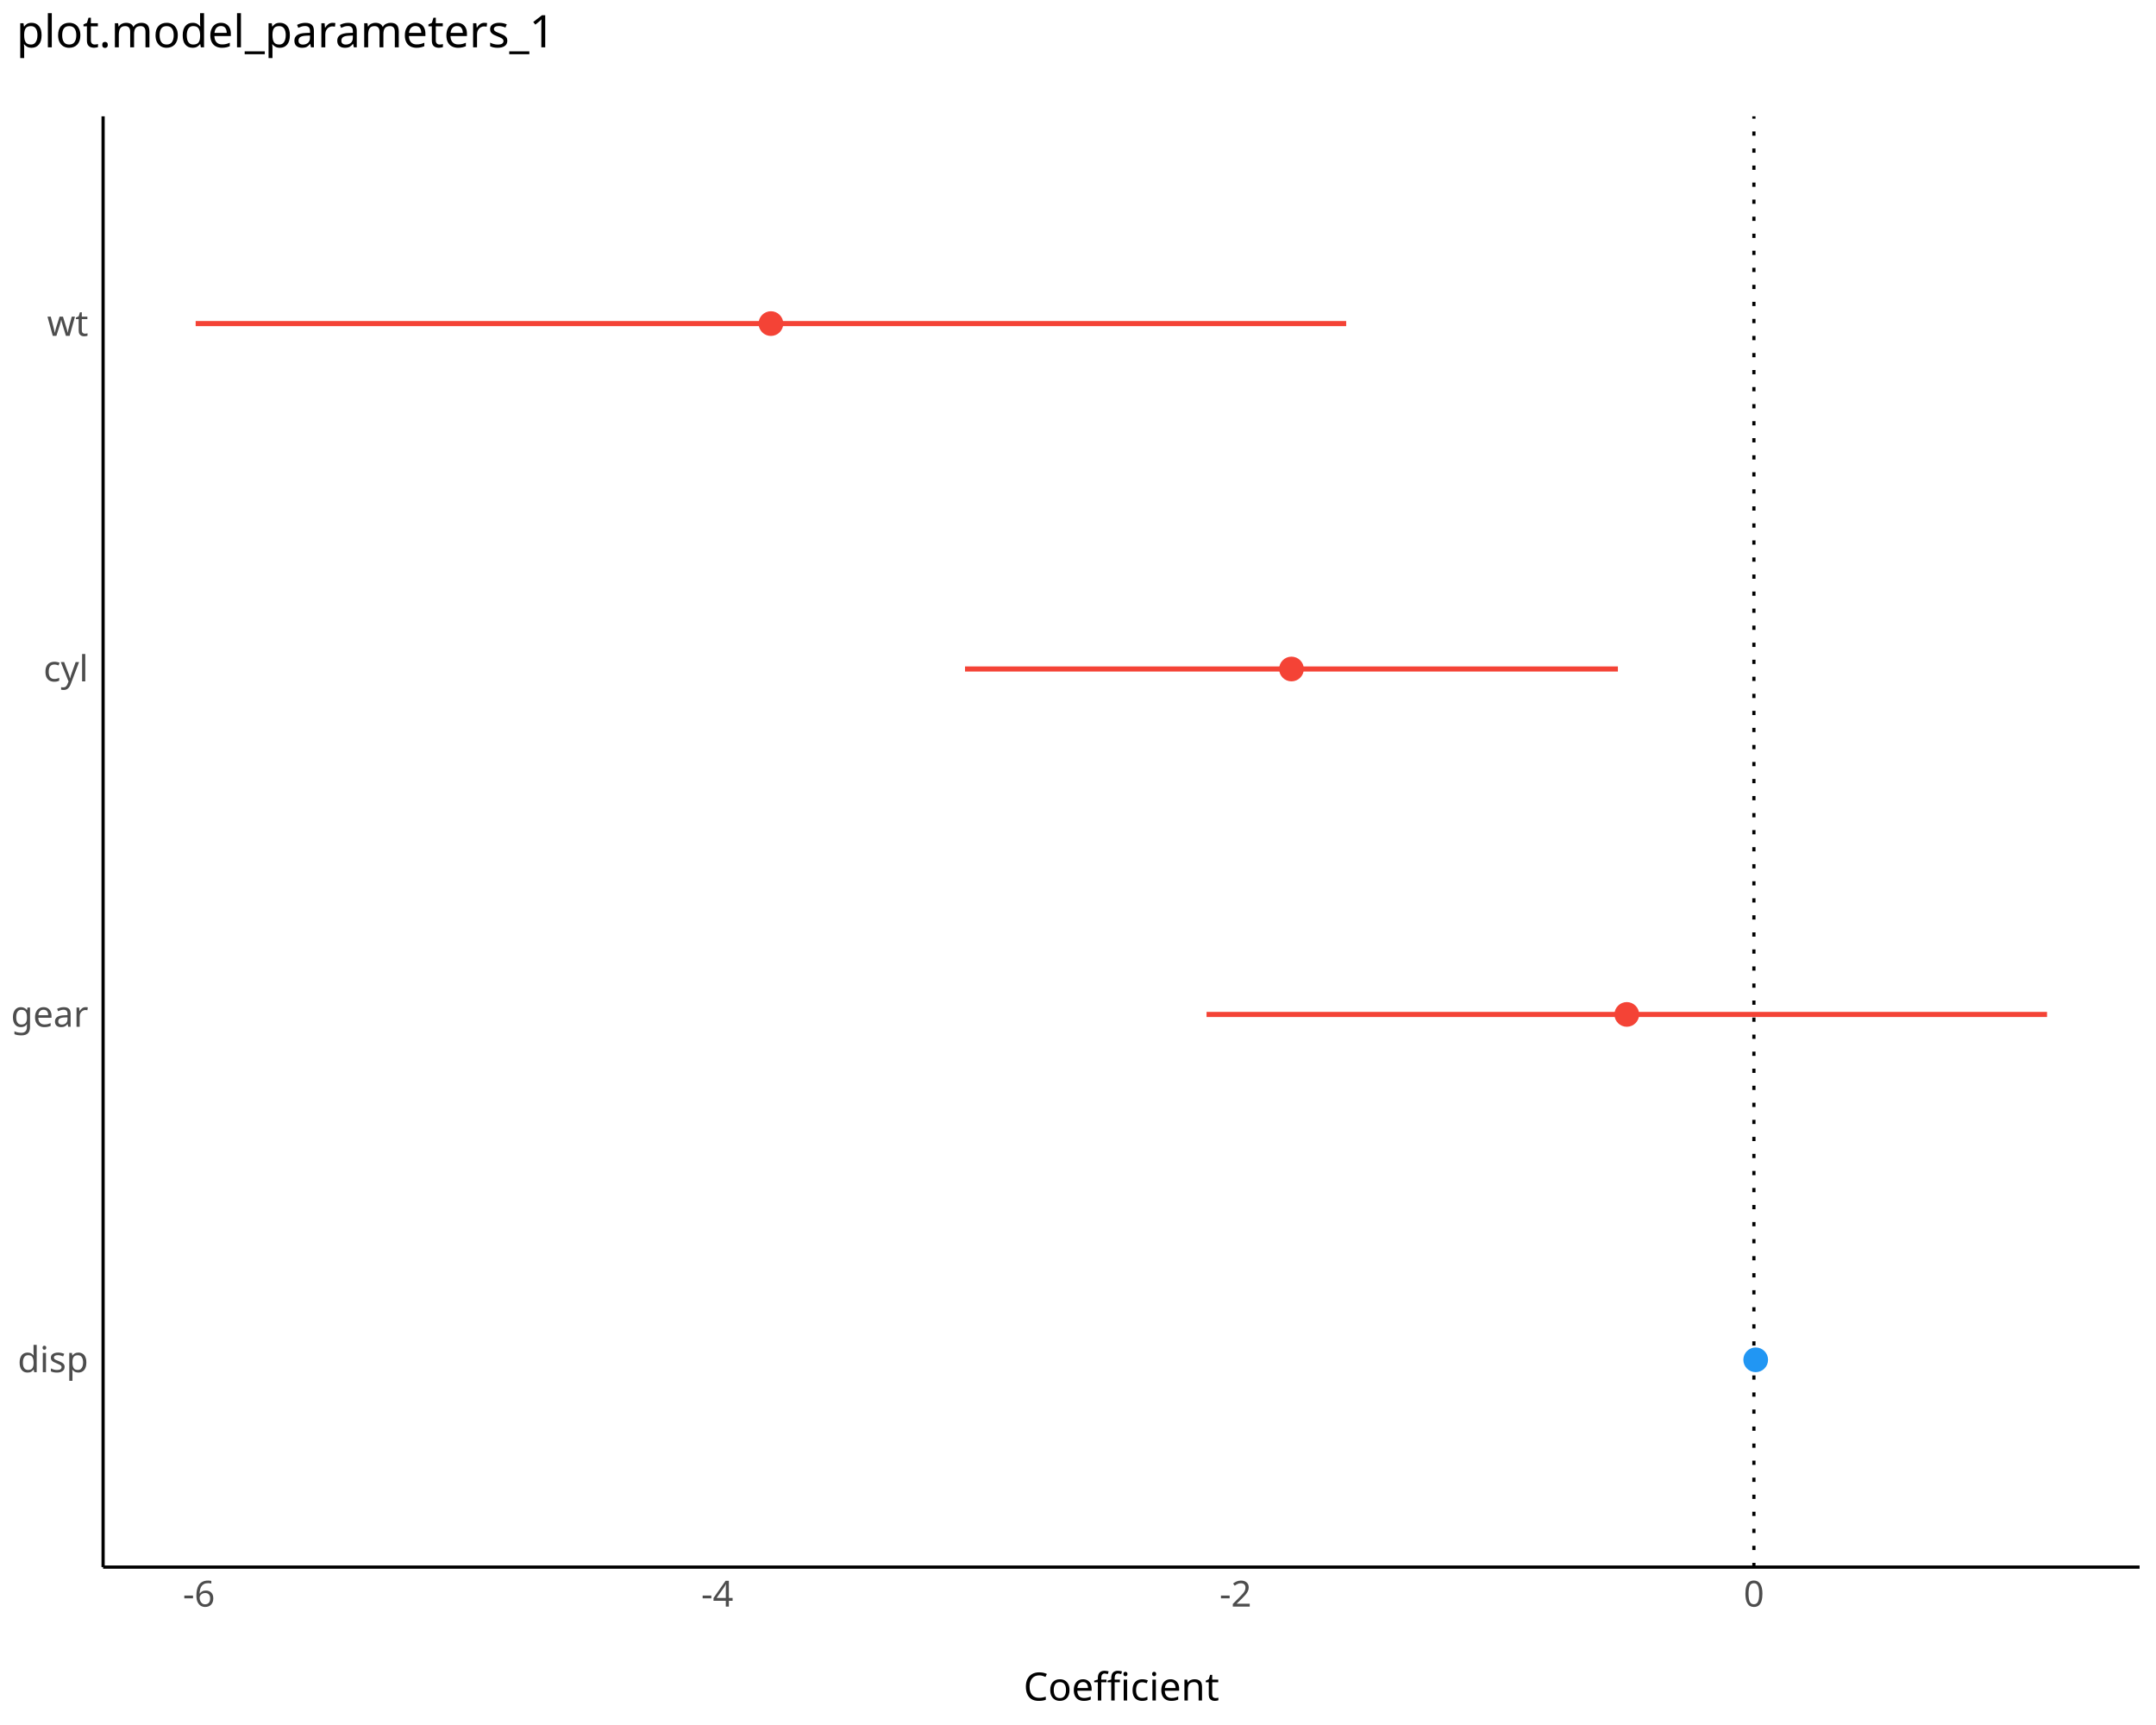
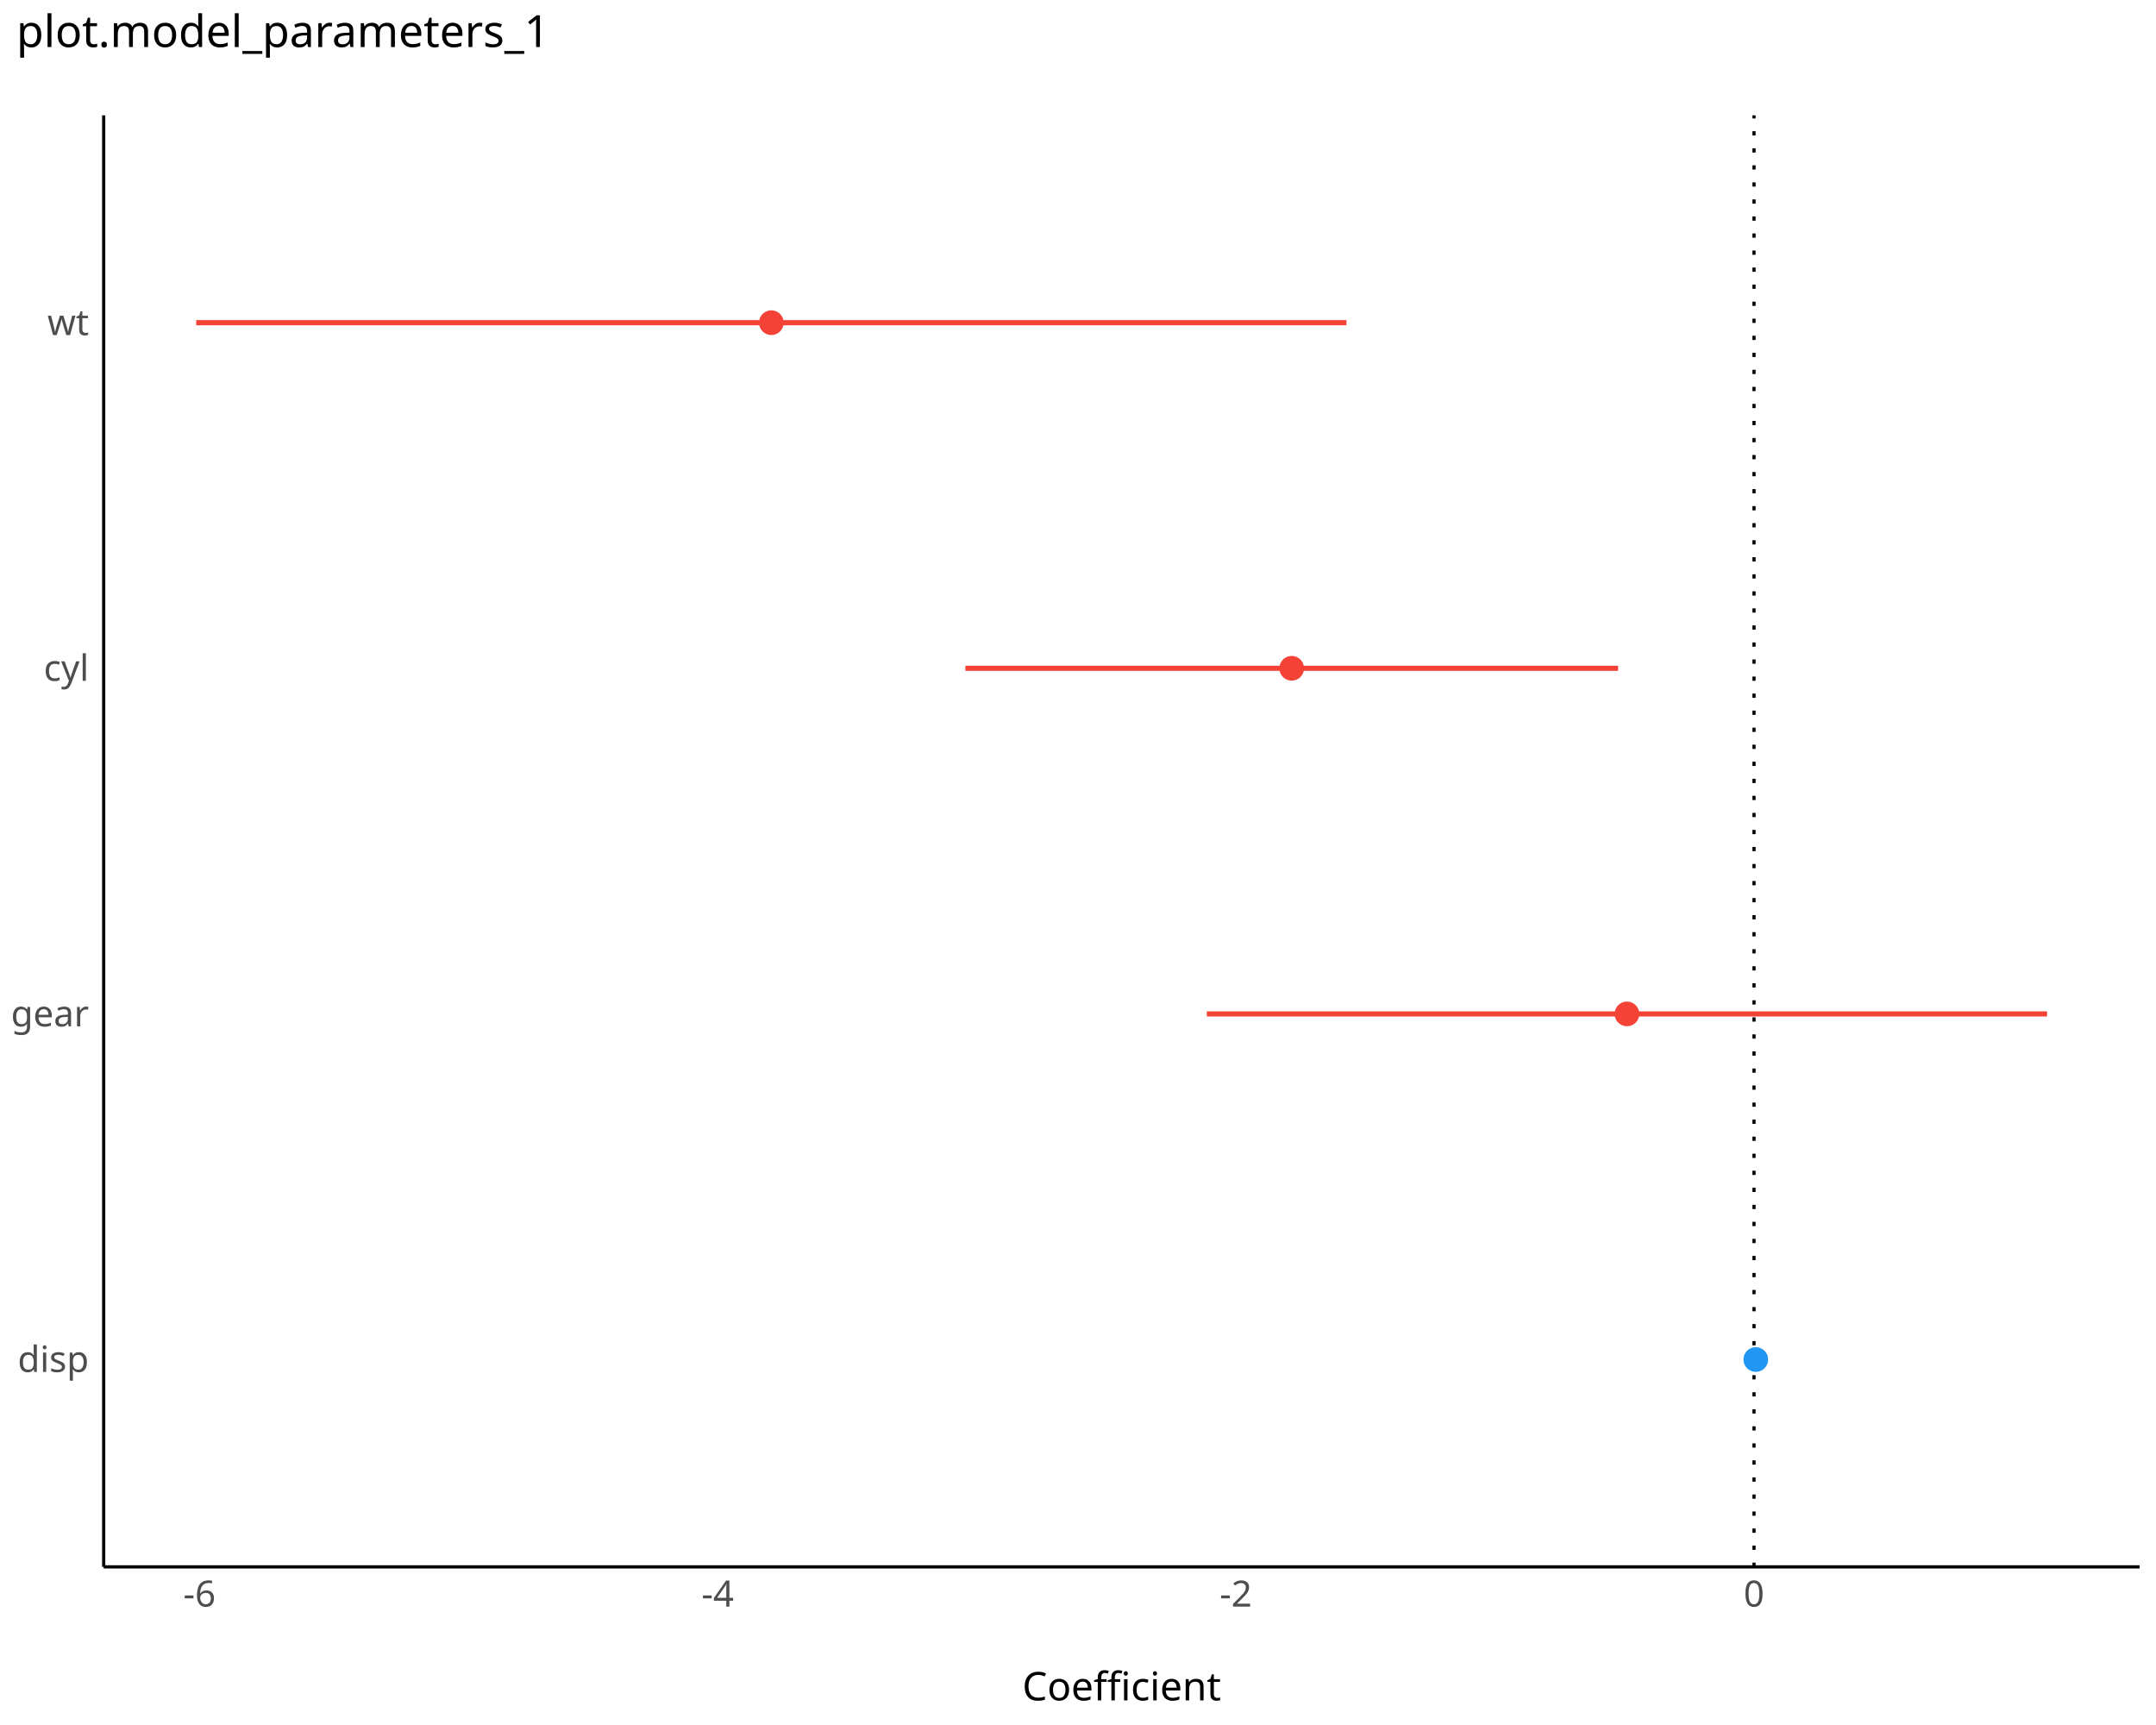
<svg xmlns="http://www.w3.org/2000/svg" class="svglite" data-engine-version="2.0" width="720.00pt" height="576.00pt" viewBox="0 0 720.00 576.00">
  <defs>
    <style type="text/css">
    .svglite line, .svglite polyline, .svglite polygon, .svglite path, .svglite rect, .svglite circle {
      fill: none;
      stroke: #000000;
      stroke-linecap: round;
      stroke-linejoin: round;
      stroke-miterlimit: 10.00;
    }
  </style>
  </defs>
  <rect width="100%" height="100%" style="stroke: none; fill: #FFFFFF;" />
  <defs>
    <clipPath id="cpMC4wMHw3MjAuMDB8MC4wMHw1NzYuMDA=">
      <rect x="0.00" y="0.00" width="720.00" height="576.00" />
    </clipPath>
  </defs>
  <g clip-path="url(#cpMC4wMHw3MjAuMDB8MC4wMHw1NzYuMDA=)">
    <rect x="0.00" y="0.00" width="720.00" height="576.00" style="stroke-width: 1.07; stroke: #FFFFFF; fill: #FFFFFF;" />
  </g>
  <defs>
-     <clipPath id="cpMzQuNDN8NzE0LjUyfDM4Ljg0fDUyMy4yNw==">
-       <rect x="34.43" y="38.84" width="680.09" height="484.43" />
+     <clipPath id="cpMzQuNjN8NzE0LjUyfDM4LjUxfDUyMy4yMA==">
+       <rect x="34.63" y="38.51" width="679.89" height="484.69" />
    </clipPath>
  </defs>
-   <g clip-path="url(#cpMzQuNDN8NzE0LjUyfDM4Ljg0fDUyMy4yNw==)">
-     <rect x="34.43" y="38.84" width="680.09" height="484.43" style="stroke-width: 1.07; stroke: none; fill: #FFFFFF;" />
-     <line x1="585.72" y1="523.27" x2="585.72" y2="38.84" style="stroke-width: 1.07; stroke-dasharray: 1.42,4.27; stroke-linecap: butt;" />
-     <polyline points="449.56,108.05 449.56,108.05 " style="stroke-width: 1.71; stroke: #F44336; stroke-linecap: butt;" />
-     <polyline points="449.56,108.05 65.34,108.05 " style="stroke-width: 1.71; stroke: #F44336; stroke-linecap: butt;" />
-     <polyline points="65.34,108.05 65.34,108.05 " style="stroke-width: 1.71; stroke: #F44336; stroke-linecap: butt;" />
-     <polyline points="540.30,223.39 540.30,223.39 " style="stroke-width: 1.71; stroke: #F44336; stroke-linecap: butt;" />
-     <polyline points="540.30,223.39 322.27,223.39 " style="stroke-width: 1.71; stroke: #F44336; stroke-linecap: butt;" />
-     <polyline points="322.27,223.39 322.27,223.39 " style="stroke-width: 1.71; stroke: #F44336; stroke-linecap: butt;" />
-     <polyline points="683.61,338.73 683.61,338.73 " style="stroke-width: 1.71; stroke: #F44336; stroke-linecap: butt;" />
-     <polyline points="683.61,338.73 402.93,338.73 " style="stroke-width: 1.71; stroke: #F44336; stroke-linecap: butt;" />
-     <polyline points="402.93,338.73 402.93,338.73 " style="stroke-width: 1.71; stroke: #F44336; stroke-linecap: butt;" />
-     <polyline points="588.45,454.06 588.45,454.06 " style="stroke-width: 1.71; stroke: #2196F3; stroke-linecap: butt;" />
-     <polyline points="588.45,454.06 584.18,454.06 " style="stroke-width: 1.71; stroke: #2196F3; stroke-linecap: butt;" />
-     <polyline points="584.18,454.06 584.18,454.06 " style="stroke-width: 1.71; stroke: #2196F3; stroke-linecap: butt;" />
-     <circle cx="257.45" cy="108.05" r="3.77" style="stroke-width: 0.71; stroke: #F44336; fill: #F44336;" />
-     <circle cx="431.29" cy="223.39" r="3.77" style="stroke-width: 0.71; stroke: #F44336; fill: #F44336;" />
-     <circle cx="543.27" cy="338.73" r="3.77" style="stroke-width: 0.71; stroke: #F44336; fill: #F44336;" />
-     <circle cx="586.32" cy="454.06" r="3.77" style="stroke-width: 0.71; stroke: #2196F3; fill: #2196F3;" />
+   <g clip-path="url(#cpMzQuNjN8NzE0LjUyfDM4LjUxfDUyMy4yMA==)">
+     <rect x="34.63" y="38.51" width="679.89" height="484.69" style="stroke-width: 1.07; stroke: none; fill: #FFFFFF;" />
+     <line x1="585.75" y1="523.20" x2="585.75" y2="38.51" style="stroke-width: 1.07; stroke-dasharray: 1.42,4.27; stroke-linecap: butt;" />
+     <polyline points="449.64,107.75 449.64,107.75 " style="stroke-width: 1.71; stroke: #F44336; stroke-linecap: butt;" />
+     <polyline points="449.64,107.75 65.53,107.75 " style="stroke-width: 1.71; stroke: #F44336; stroke-linecap: butt;" />
+     <polyline points="65.53,107.75 65.53,107.75 " style="stroke-width: 1.71; stroke: #F44336; stroke-linecap: butt;" />
+     <polyline points="540.36,223.15 540.36,223.15 " style="stroke-width: 1.71; stroke: #F44336; stroke-linecap: butt;" />
+     <polyline points="540.36,223.15 322.39,223.15 " style="stroke-width: 1.71; stroke: #F44336; stroke-linecap: butt;" />
+     <polyline points="322.39,223.15 322.39,223.15 " style="stroke-width: 1.71; stroke: #F44336; stroke-linecap: butt;" />
+     <polyline points="683.62,338.56 683.62,338.56 " style="stroke-width: 1.71; stroke: #F44336; stroke-linecap: butt;" />
+     <polyline points="683.62,338.56 403.02,338.56 " style="stroke-width: 1.71; stroke: #F44336; stroke-linecap: butt;" />
+     <polyline points="403.02,338.56 403.02,338.56 " style="stroke-width: 1.71; stroke: #F44336; stroke-linecap: butt;" />
+     <polyline points="588.49,453.96 588.49,453.96 " style="stroke-width: 1.71; stroke: #2196F3; stroke-linecap: butt;" />
+     <polyline points="588.49,453.96 584.22,453.96 " style="stroke-width: 1.71; stroke: #2196F3; stroke-linecap: butt;" />
+     <polyline points="584.22,453.96 584.22,453.96 " style="stroke-width: 1.71; stroke: #2196F3; stroke-linecap: butt;" />
+     <circle cx="257.59" cy="107.75" r="3.77" style="stroke-width: 0.71; stroke: #F44336; fill: #F44336;" />
+     <circle cx="431.37" cy="223.15" r="3.77" style="stroke-width: 0.71; stroke: #F44336; fill: #F44336;" />
+     <circle cx="543.32" cy="338.56" r="3.77" style="stroke-width: 0.71; stroke: #F44336; fill: #F44336;" />
+     <circle cx="586.35" cy="453.96" r="3.77" style="stroke-width: 0.71; stroke: #2196F3; fill: #2196F3;" />
  </g>
  <g clip-path="url(#cpMC4wMHw3MjAuMDB8MC4wMHw1NzYuMDA=)">
-     <polyline points="34.43,523.27 34.43,38.84 " style="stroke-width: 1.07; stroke-linecap: butt;" />
-     <text x="29.50" y="458.19" text-anchor="end" style="font-size: 12.00px; fill: #4D4D4D; font-family: sans;" textLength="22.02px" lengthAdjust="spacingAndGlyphs">disp</text>
-     <text x="29.50" y="342.85" text-anchor="end" style="font-size: 12.00px; fill: #4D4D4D; font-family: sans;" textLength="24.02px" lengthAdjust="spacingAndGlyphs">gear</text>
-     <text x="29.50" y="227.51" text-anchor="end" style="font-size: 12.00px; fill: #4D4D4D; font-family: sans;" textLength="14.67px" lengthAdjust="spacingAndGlyphs">cyl</text>
-     <text x="29.50" y="112.17" text-anchor="end" style="font-size: 12.00px; fill: #4D4D4D; font-family: sans;" textLength="12.00px" lengthAdjust="spacingAndGlyphs">wt</text>
-     <polyline points="34.43,523.27 714.52,523.27 " style="stroke-width: 1.07; stroke-linecap: butt;" />
-     <text x="66.43" y="536.46" text-anchor="middle" style="font-size: 12.00px; fill: #4D4D4D; font-family: sans;" textLength="10.67px" lengthAdjust="spacingAndGlyphs">-6</text>
-     <text x="239.53" y="536.46" text-anchor="middle" style="font-size: 12.00px; fill: #4D4D4D; font-family: sans;" textLength="10.67px" lengthAdjust="spacingAndGlyphs">-4</text>
-     <text x="412.62" y="536.46" text-anchor="middle" style="font-size: 12.00px; fill: #4D4D4D; font-family: sans;" textLength="10.67px" lengthAdjust="spacingAndGlyphs">-2</text>
-     <text x="585.72" y="536.46" text-anchor="middle" style="font-size: 12.00px; fill: #4D4D4D; font-family: sans;" textLength="6.67px" lengthAdjust="spacingAndGlyphs">0</text>
-     <text x="374.48" y="567.82" text-anchor="middle" style="font-size: 13.00px; font-family: sans;" textLength="61.42px" lengthAdjust="spacingAndGlyphs">Coefficient</text>
-     <text x="5.48" y="15.80" style="font-size: 15.00px; font-family: sans;" textLength="170.12px" lengthAdjust="spacingAndGlyphs">plot.model_parameters_1</text>
+     <polyline points="34.63,523.20 34.63,38.51 " style="stroke-width: 1.07; stroke-linecap: butt;" />
+     <text x="29.70" y="458.12" text-anchor="end" style="font-size: 12.10px; fill: #4D4D4D; font-family: sans;" textLength="22.20px" lengthAdjust="spacingAndGlyphs">disp</text>
+     <text x="29.70" y="342.72" text-anchor="end" style="font-size: 12.10px; fill: #4D4D4D; font-family: sans;" textLength="24.22px" lengthAdjust="spacingAndGlyphs">gear</text>
+     <text x="29.70" y="227.32" text-anchor="end" style="font-size: 12.10px; fill: #4D4D4D; font-family: sans;" textLength="14.80px" lengthAdjust="spacingAndGlyphs">cyl</text>
+     <text x="29.70" y="111.91" text-anchor="end" style="font-size: 12.10px; fill: #4D4D4D; font-family: sans;" textLength="12.10px" lengthAdjust="spacingAndGlyphs">wt</text>
+     <polyline points="34.63,523.20 714.52,523.20 " style="stroke-width: 1.07; stroke-linecap: butt;" />
+     <text x="66.62" y="536.46" text-anchor="middle" style="font-size: 12.10px; fill: #4D4D4D; font-family: sans;" textLength="10.76px" lengthAdjust="spacingAndGlyphs">-6</text>
+     <text x="239.67" y="536.46" text-anchor="middle" style="font-size: 12.10px; fill: #4D4D4D; font-family: sans;" textLength="10.76px" lengthAdjust="spacingAndGlyphs">-4</text>
+     <text x="412.71" y="536.46" text-anchor="middle" style="font-size: 12.10px; fill: #4D4D4D; font-family: sans;" textLength="10.76px" lengthAdjust="spacingAndGlyphs">-2</text>
+     <text x="585.75" y="536.46" text-anchor="middle" style="font-size: 12.10px; fill: #4D4D4D; font-family: sans;" textLength="6.73px" lengthAdjust="spacingAndGlyphs">0</text>
+     <text x="374.58" y="567.78" text-anchor="middle" style="font-size: 13.20px; font-family: sans;" textLength="62.37px" lengthAdjust="spacingAndGlyphs">Coefficient</text>
+     <text x="5.48" y="15.70" style="font-size: 14.85px; font-family: sans;" textLength="168.42px" lengthAdjust="spacingAndGlyphs">plot.model_parameters_1</text>
  </g>
</svg>
